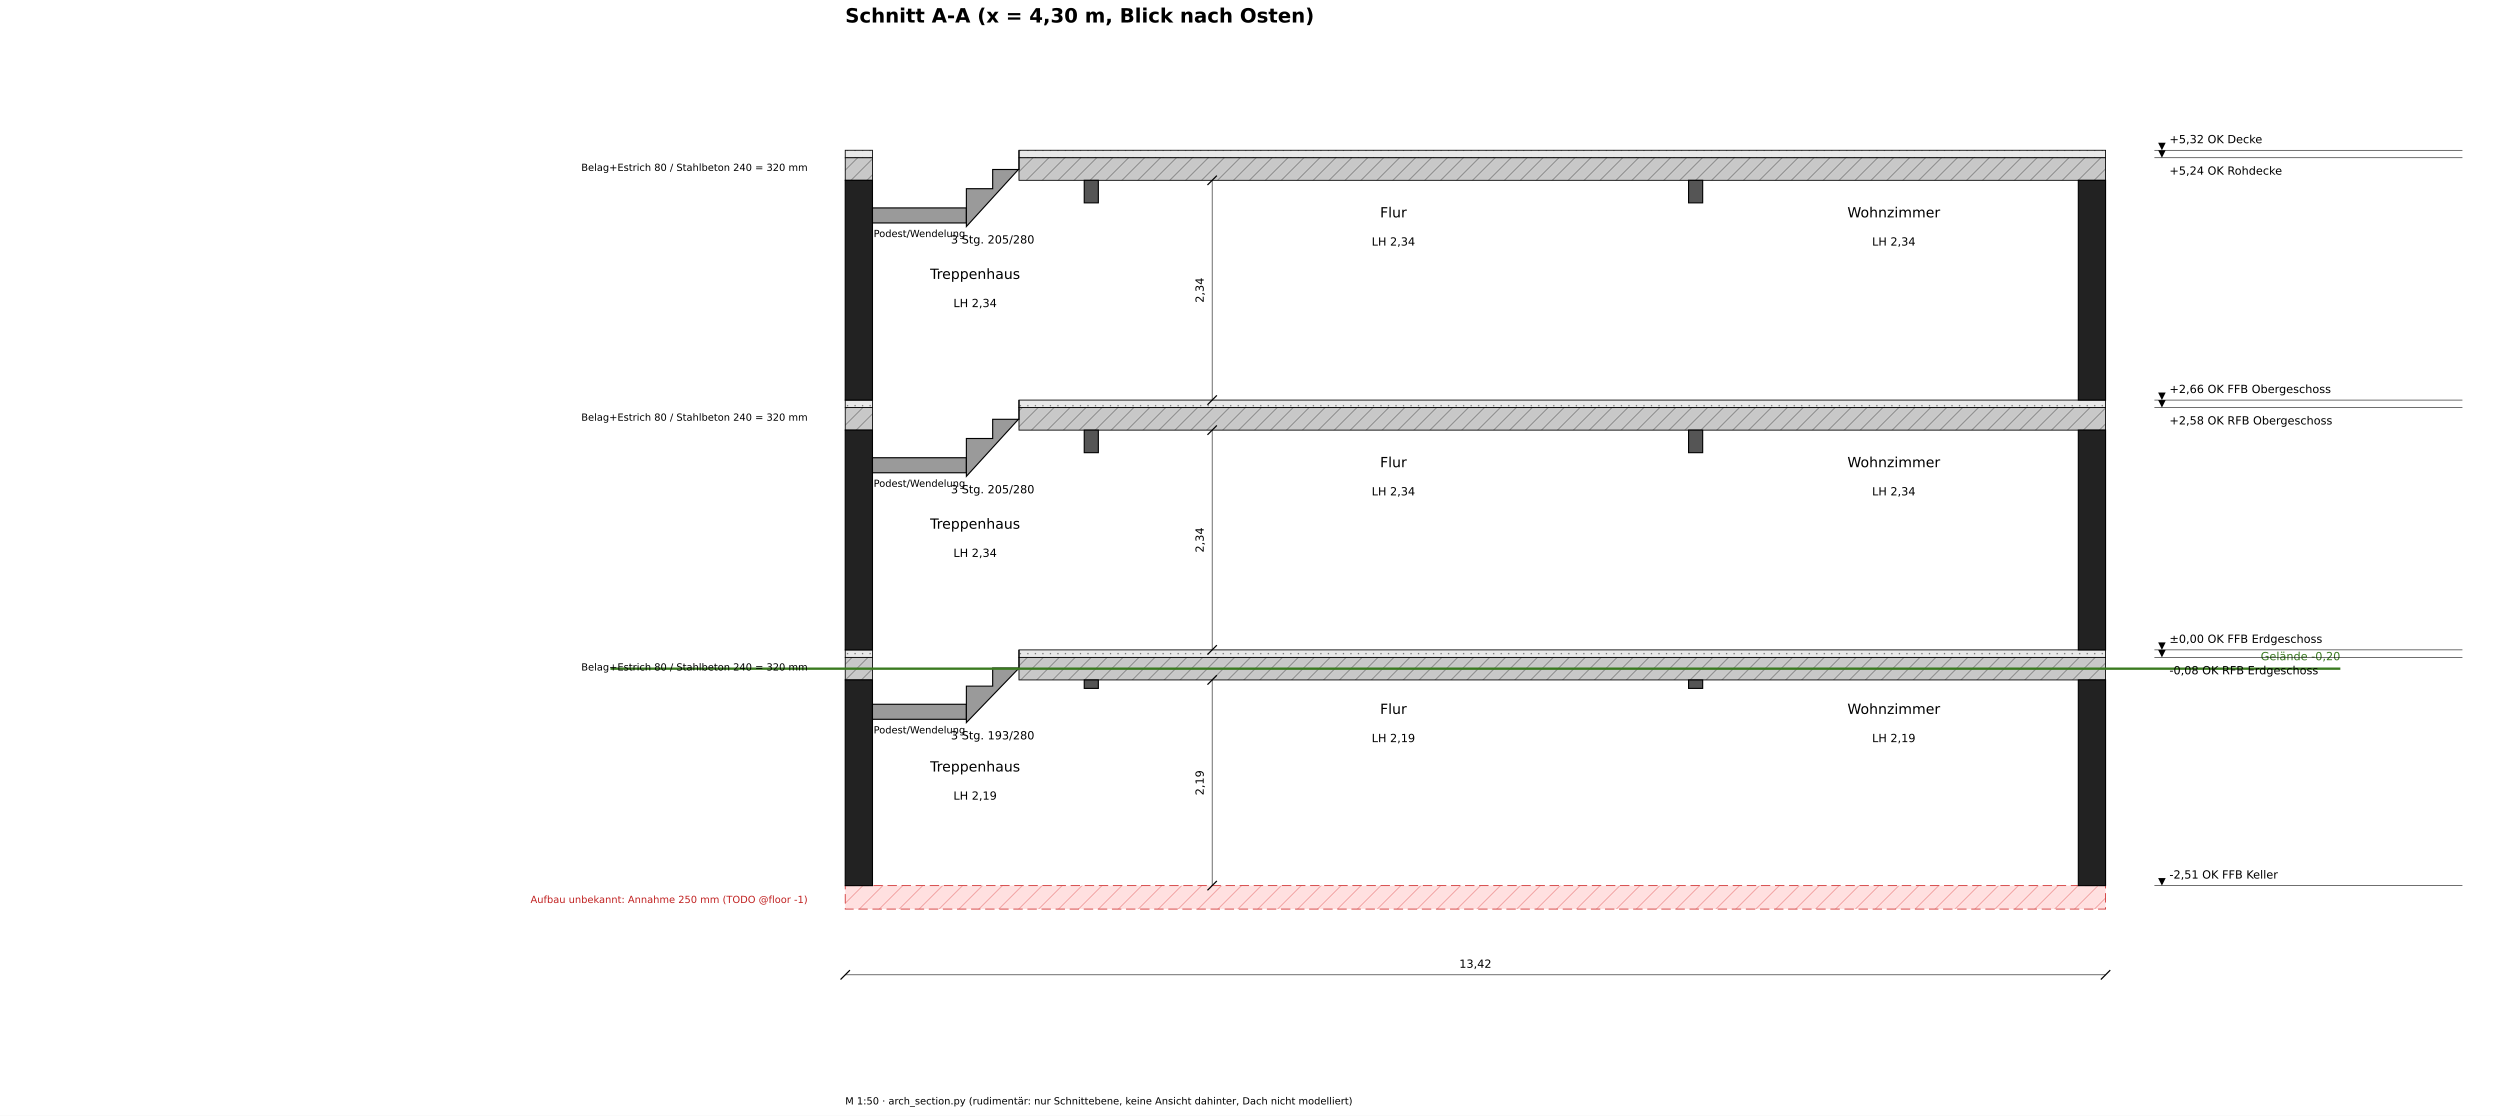
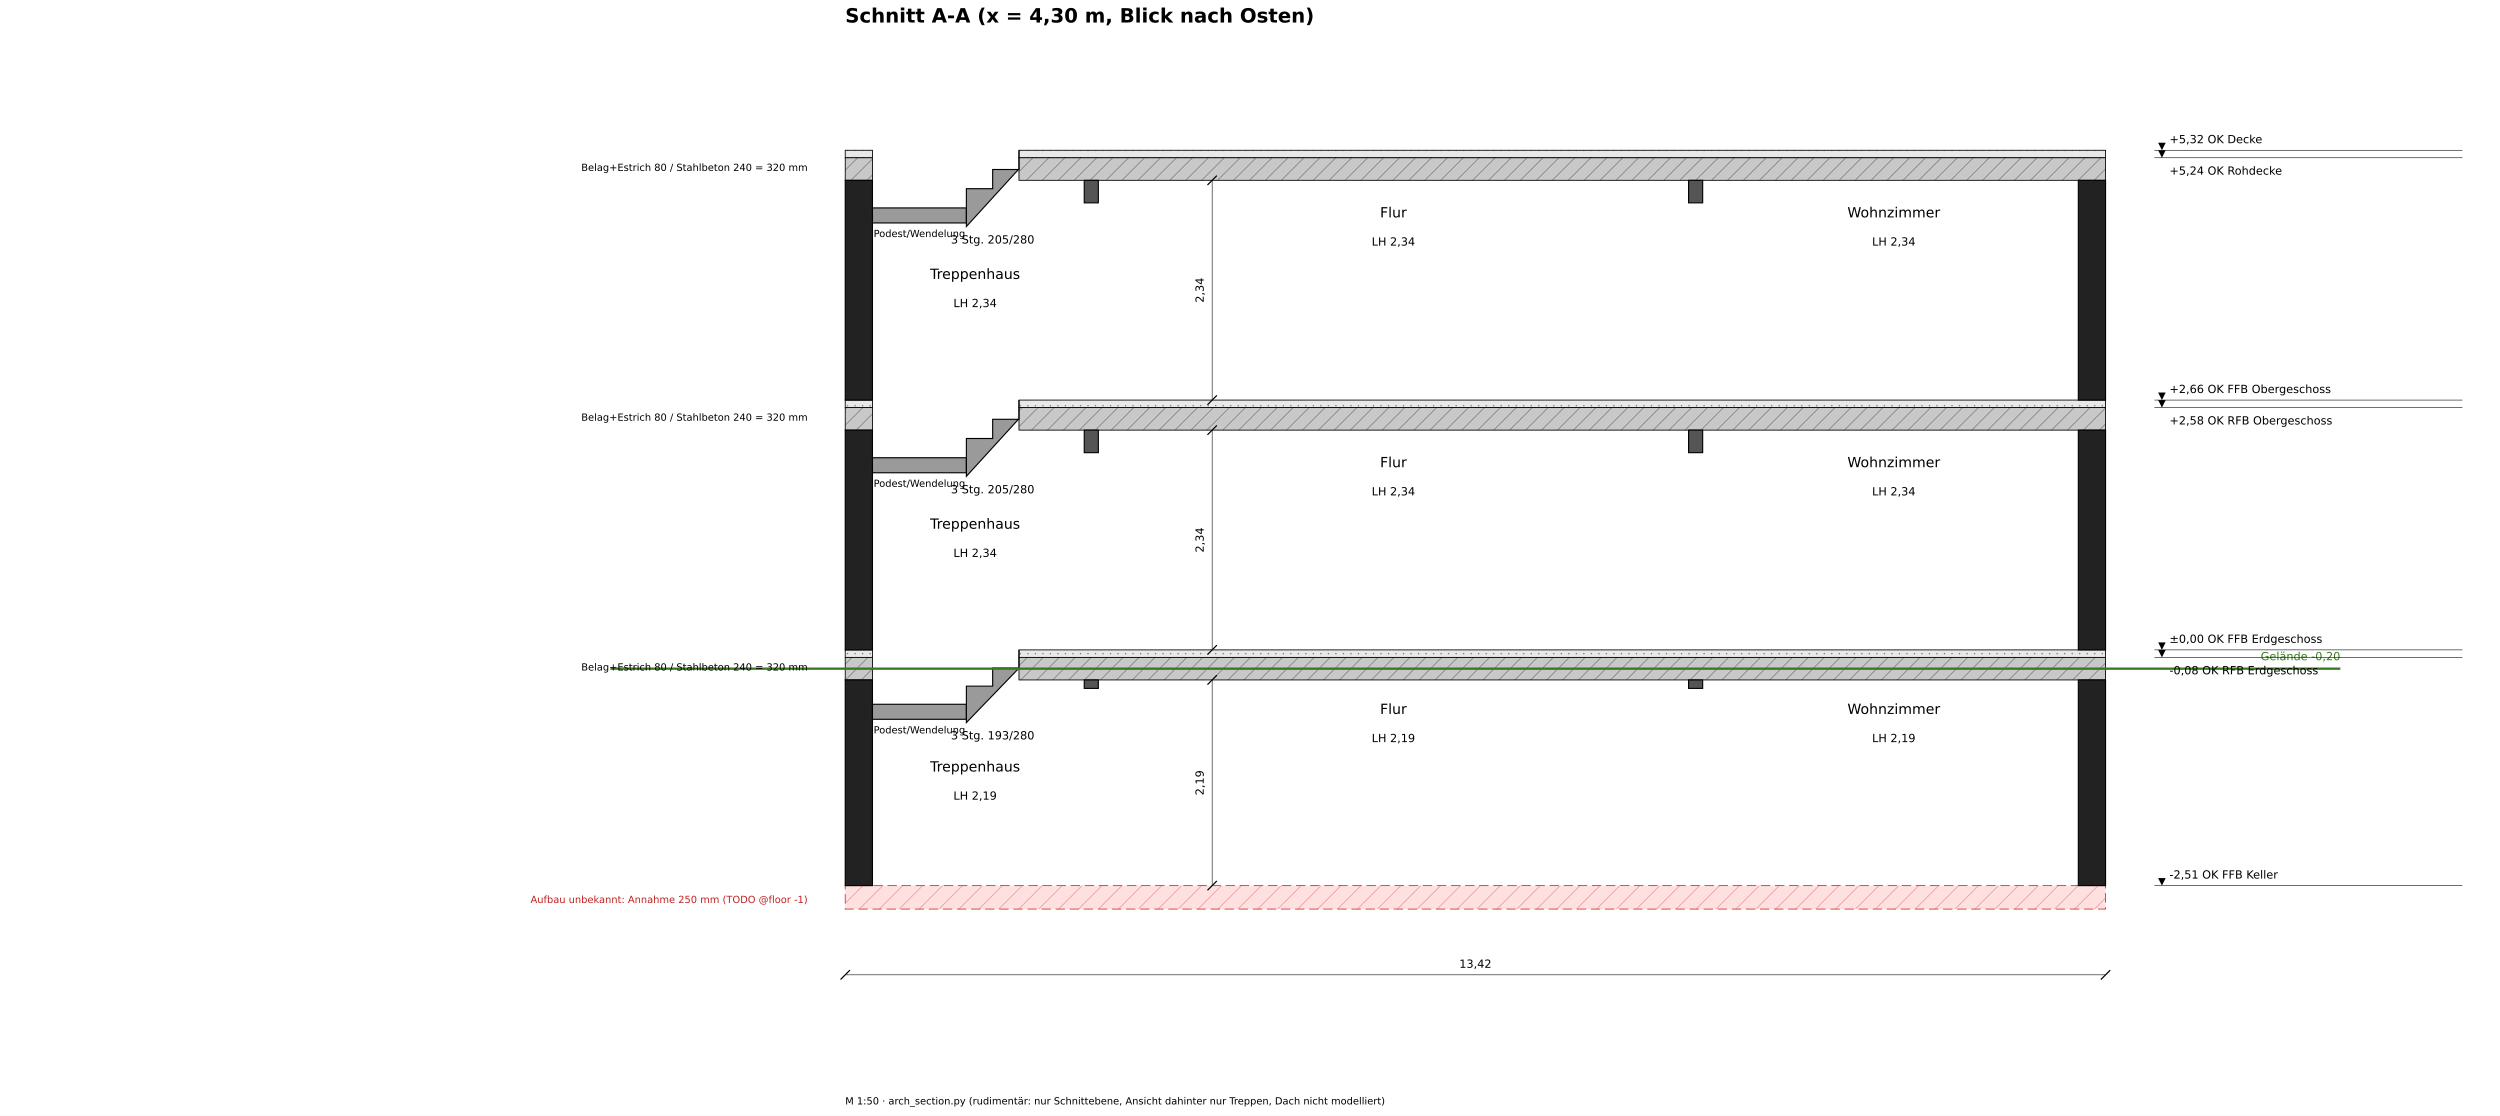
<svg xmlns="http://www.w3.org/2000/svg" width="532.4mm" height="237.6mm" viewBox="-9145 -6920 26620 11880" font-family="DejaVu Sans, sans-serif">
  <defs>
    <pattern id="concrete" patternUnits="userSpaceOnUse" width="120" height="120" patternTransform="rotate(45)">
      <rect width="120" height="120" fill="#c8c8c8" />
      <line x1="0" y1="0" x2="0" y2="120" stroke="#555" stroke-width="10" />
    </pattern>
    <pattern id="screed" patternUnits="userSpaceOnUse" width="80" height="80">
      <rect width="80" height="80" fill="#e8e8e8" />
      <circle cx="40" cy="40" r="8" fill="#777" />
    </pattern>
    <pattern id="insulation" patternUnits="userSpaceOnUse" width="120" height="60">
      <rect width="120" height="60" fill="#fff6d0" />
      <path d="M0 60 L30 0 L60 60 L90 0 L120 60" fill="none" stroke="#a08020" stroke-width="6" />
    </pattern>
    <pattern id="wood" patternUnits="userSpaceOnUse" width="200" height="40">
      <rect width="200" height="40" fill="#e9cf9f" />
      <line x1="0" y1="20" x2="200" y2="20" stroke="#8a6a30" stroke-width="5" />
    </pattern>
    <pattern id="plaster" patternUnits="userSpaceOnUse" width="50" height="50">
      <rect width="50" height="50" fill="#f7f7f7" />
    </pattern>
    <pattern id="todo" patternUnits="userSpaceOnUse" width="150" height="150" patternTransform="rotate(45)">
      <rect width="150" height="150" fill="#ffe0e0" />
      <line x1="0" y1="0" x2="0" y2="150" stroke="#e05050" stroke-width="8" />
    </pattern>
  </defs>
  <rect x="-9145.0" y="-6920" width="26620.0" height="11880" fill="white" />
  <rect x="-145" y="2510" width="13420" height="250" fill="url(#todo)" stroke="#d03030" stroke-width="9" stroke-dasharray="100 50" />
  <rect x="-145" y="0" width="290" height="80" fill="url(#screed)" stroke="#000" stroke-width="9" />
  <rect x="1705" y="0" width="11570" height="80" fill="url(#screed)" stroke="#000" stroke-width="9" />
  <rect x="-145" y="80" width="290" height="240" fill="url(#concrete)" stroke="#000" stroke-width="9" />
  <rect x="1705" y="80" width="11570" height="240" fill="url(#concrete)" stroke="#000" stroke-width="9" />
  <rect x="-145" y="-2660" width="290" height="80" fill="url(#screed)" stroke="#000" stroke-width="9" />
  <rect x="1705" y="-2660" width="11570" height="80" fill="url(#screed)" stroke="#000" stroke-width="9" />
  <rect x="-145" y="-2580" width="290" height="240" fill="url(#concrete)" stroke="#000" stroke-width="9" />
  <rect x="1705" y="-2580" width="11570" height="240" fill="url(#concrete)" stroke="#000" stroke-width="9" />
  <rect x="-145" y="-5320" width="290" height="80" fill="url(#screed)" stroke="#000" stroke-width="9" />
  <rect x="1705" y="-5320" width="11570" height="80" fill="url(#screed)" stroke="#000" stroke-width="9" />
  <rect x="-145" y="-5240" width="290" height="240" fill="url(#concrete)" stroke="#000" stroke-width="9" />
  <rect x="1705" y="-5240" width="11570" height="240" fill="url(#concrete)" stroke="#000" stroke-width="9" />
  <rect x="-145" y="320" width="290" height="2190" fill="#222" stroke="#000" stroke-width="12" />
  <rect x="2400" y="320" width="150" height="90" fill="#555" stroke="#000" stroke-width="12" />
  <rect x="8835" y="320" width="150" height="90" fill="#555" stroke="#000" stroke-width="12" />
  <rect x="12985" y="320" width="290" height="2190" fill="#222" stroke="#000" stroke-width="12" />
  <rect x="-145" y="-2340" width="290" height="2340" fill="#222" stroke="#000" stroke-width="12" />
  <rect x="2400" y="-2340" width="150" height="240" fill="#555" stroke="#000" stroke-width="12" />
  <rect x="8835" y="-2340" width="150" height="240" fill="#555" stroke="#000" stroke-width="12" />
  <rect x="12985" y="-2340" width="290" height="2340" fill="#222" stroke="#000" stroke-width="12" />
  <rect x="-145" y="-5000" width="290" height="2340" fill="#222" stroke="#000" stroke-width="12" />
  <rect x="2400" y="-5000" width="150" height="240" fill="#555" stroke="#000" stroke-width="12" />
  <rect x="8835" y="-5000" width="150" height="240" fill="#555" stroke="#000" stroke-width="12" />
  <rect x="12985" y="-5000" width="290" height="2340" fill="#222" stroke="#000" stroke-width="12" />
  <rect x="145" y="579" width="1000" height="160" fill="#9a9a9a" stroke="#000" stroke-width="12" />
  <text x="645" y="889" font-size="105" text-anchor="middle">Podest/Wendelung</text>
  <polygon points="1145,579 1145,386 1425,386 1425,193 1705,193 1705,-0 1705,194 1145,774" fill="#9a9a9a" stroke="#000" stroke-width="12" />
  <text x="1425" y="953" font-size="120" text-anchor="middle">3 Stg. 193/280</text>
  <rect x="145" y="-2046" width="1000" height="160" fill="#9a9a9a" stroke="#000" stroke-width="12" />
  <text x="645" y="-1736" font-size="105" text-anchor="middle">Podest/Wendelung</text>
  <polygon points="1145,-2046 1145,-2251 1425,-2251 1425,-2455 1705,-2455 1705,-2660 1705,-2462 1145,-1848" fill="#9a9a9a" stroke="#000" stroke-width="12" />
  <text x="1425" y="-1667" font-size="120" text-anchor="middle">3 Stg. 205/280</text>
  <rect x="145" y="-4706" width="1000" height="160" fill="#9a9a9a" stroke="#000" stroke-width="12" />
  <text x="645" y="-4396" font-size="105" text-anchor="middle">Podest/Wendelung</text>
  <polygon points="1145,-4706 1145,-4911 1425,-4911 1425,-5115 1705,-5115 1705,-5320 1705,-5122 1145,-4508" fill="#9a9a9a" stroke="#000" stroke-width="12" />
  <text x="1425" y="-4327" font-size="120" text-anchor="middle">3 Stg. 205/280</text>
  <line x1="-2645" y1="200" x2="15775" y2="200" stroke="#3a7a20" stroke-width="25" />
  <text x="15775" y="110" font-size="120" text-anchor="end" fill="#3a7a20">Gelände -0,20</text>
  <text x="1238" y="1295" font-size="150" text-anchor="middle">Treppenhaus</text>
  <text x="1238" y="1595" font-size="120" text-anchor="middle">LH 2,19</text>
  <text x="5692" y="682" font-size="150" text-anchor="middle">Flur</text>
  <text x="5692" y="982" font-size="120" text-anchor="middle">LH 2,19</text>
  <text x="11020" y="682" font-size="150" text-anchor="middle">Wohnzimmer</text>
  <text x="11020" y="982" font-size="120" text-anchor="middle">LH 2,19</text>
  <text x="1238" y="-1290" font-size="150" text-anchor="middle">Treppenhaus</text>
  <text x="1238" y="-990" font-size="120" text-anchor="middle">LH 2,34</text>
  <text x="5692" y="-1945" font-size="150" text-anchor="middle">Flur</text>
  <text x="5692" y="-1645" font-size="120" text-anchor="middle">LH 2,34</text>
  <text x="11020" y="-1945" font-size="150" text-anchor="middle">Wohnzimmer</text>
  <text x="11020" y="-1645" font-size="120" text-anchor="middle">LH 2,34</text>
  <text x="1238" y="-3950" font-size="150" text-anchor="middle">Treppenhaus</text>
  <text x="1238" y="-3650" font-size="120" text-anchor="middle">LH 2,34</text>
  <text x="5692" y="-4605" font-size="150" text-anchor="middle">Flur</text>
  <text x="5692" y="-4305" font-size="120" text-anchor="middle">LH 2,34</text>
  <text x="11020" y="-4605" font-size="150" text-anchor="middle">Wohnzimmer</text>
  <text x="11020" y="-4305" font-size="120" text-anchor="middle">LH 2,34</text>
  <text x="-545" y="2695" font-size="105" text-anchor="end" fill="#c02020">Aufbau unbekannt: Annahme 250 mm (TODO @floor -1)</text>
  <text x="-545" y="220" font-size="105" text-anchor="end" fill="#000">Belag+Estrich 80 / Stahlbeton 240 = 320 mm</text>
  <text x="-545" y="-2440" font-size="105" text-anchor="end" fill="#000">Belag+Estrich 80 / Stahlbeton 240 = 320 mm</text>
  <text x="-545" y="-5100" font-size="105" text-anchor="end" fill="#000">Belag+Estrich 80 / Stahlbeton 240 = 320 mm</text>
  <path d="M13875 2510 l-40 -80 h80 z" fill="#000" />
  <line x1="13795" y1="2510" x2="17075" y2="2510" stroke="#000" stroke-width="6" />
  <text x="13955" y="2435" font-size="120">-2,51  OK FFB Keller</text>
  <path d="M13875 0 l-40 -80 h80 z" fill="#000" />
  <line x1="13795" y1="0" x2="17075" y2="0" stroke="#000" stroke-width="6" />
  <text x="13955" y="-75" font-size="120">±0,00  OK FFB Erdgeschoss</text>
  <path d="M13875 80 l-40 -80 h80 z" fill="#000" />
  <line x1="13795" y1="80" x2="17075" y2="80" stroke="#000" stroke-width="6" />
  <text x="13955" y="260" font-size="120">-0,08  OK RFB Erdgeschoss</text>
  <path d="M13875 -2660 l-40 -80 h80 z" fill="#000" />
  <line x1="13795" y1="-2660" x2="17075" y2="-2660" stroke="#000" stroke-width="6" />
  <text x="13955" y="-2735" font-size="120">+2,66  OK FFB Obergeschoss</text>
  <path d="M13875 -2580 l-40 -80 h80 z" fill="#000" />
  <line x1="13795" y1="-2580" x2="17075" y2="-2580" stroke="#000" stroke-width="6" />
  <text x="13955" y="-2400" font-size="120">+2,58  OK RFB Obergeschoss</text>
  <path d="M13875 -5320 l-40 -80 h80 z" fill="#000" />
  <line x1="13795" y1="-5320" x2="17075" y2="-5320" stroke="#000" stroke-width="6" />
  <text x="13955" y="-5395" font-size="120">+5,32  OK Decke</text>
  <path d="M13875 -5240 l-40 -80 h80 z" fill="#000" />
  <line x1="13795" y1="-5240" x2="17075" y2="-5240" stroke="#000" stroke-width="6" />
  <text x="13955" y="-5060" font-size="120">+5,24  OK Rohdecke</text>
  <line x1="3762" y1="2510" x2="3762" y2="320" stroke="#000" stroke-width="6" />
  <line x1="3712" y1="2560" x2="3812" y2="2460" stroke="#000" stroke-width="13" />
  <line x1="3712" y1="370" x2="3812" y2="270" stroke="#000" stroke-width="13" />
  <text x="3672" y="1415" font-size="120" text-anchor="middle" transform="rotate(-90 3672 1415)">2,19</text>
  <line x1="3762" y1="0" x2="3762" y2="-2340" stroke="#000" stroke-width="6" />
  <line x1="3712" y1="50" x2="3812" y2="-50" stroke="#000" stroke-width="13" />
  <line x1="3712" y1="-2290" x2="3812" y2="-2390" stroke="#000" stroke-width="13" />
  <text x="3672" y="-1170" font-size="120" text-anchor="middle" transform="rotate(-90 3672 -1170)">2,34</text>
  <line x1="3762" y1="-2660" x2="3762" y2="-5000" stroke="#000" stroke-width="6" />
  <line x1="3712" y1="-2610" x2="3812" y2="-2710" stroke="#000" stroke-width="13" />
  <line x1="3712" y1="-4950" x2="3812" y2="-5050" stroke="#000" stroke-width="13" />
  <text x="3672" y="-3830" font-size="120" text-anchor="middle" transform="rotate(-90 3672 -3830)">2,34</text>
  <line x1="-145" y1="3460" x2="13275" y2="3460" stroke="#000" stroke-width="6" />
  <line x1="-195" y1="3510" x2="-95" y2="3410" stroke="#000" stroke-width="13" />
  <line x1="13225" y1="3510" x2="13325" y2="3410" stroke="#000" stroke-width="13" />
  <text x="6565" y="3385" font-size="120" text-anchor="middle">13,42</text>
  <text x="-145" y="-6680" font-size="210" font-weight="bold">Schnitt A-A  (x = 4,30 m, Blick nach Osten)</text>
-   <text x="-145" y="4840" font-size="105">M 1:50 · arch_section.py (rudimentär: nur Schnittebene, keine Ansicht dahinter, Dach nicht modelliert)</text>
+   <text x="-145" y="4840" font-size="105">M 1:50 · arch_section.py (rudimentär: nur Schnittebene, Ansicht dahinter nur Treppen, Dach nicht modelliert)</text>
</svg>
